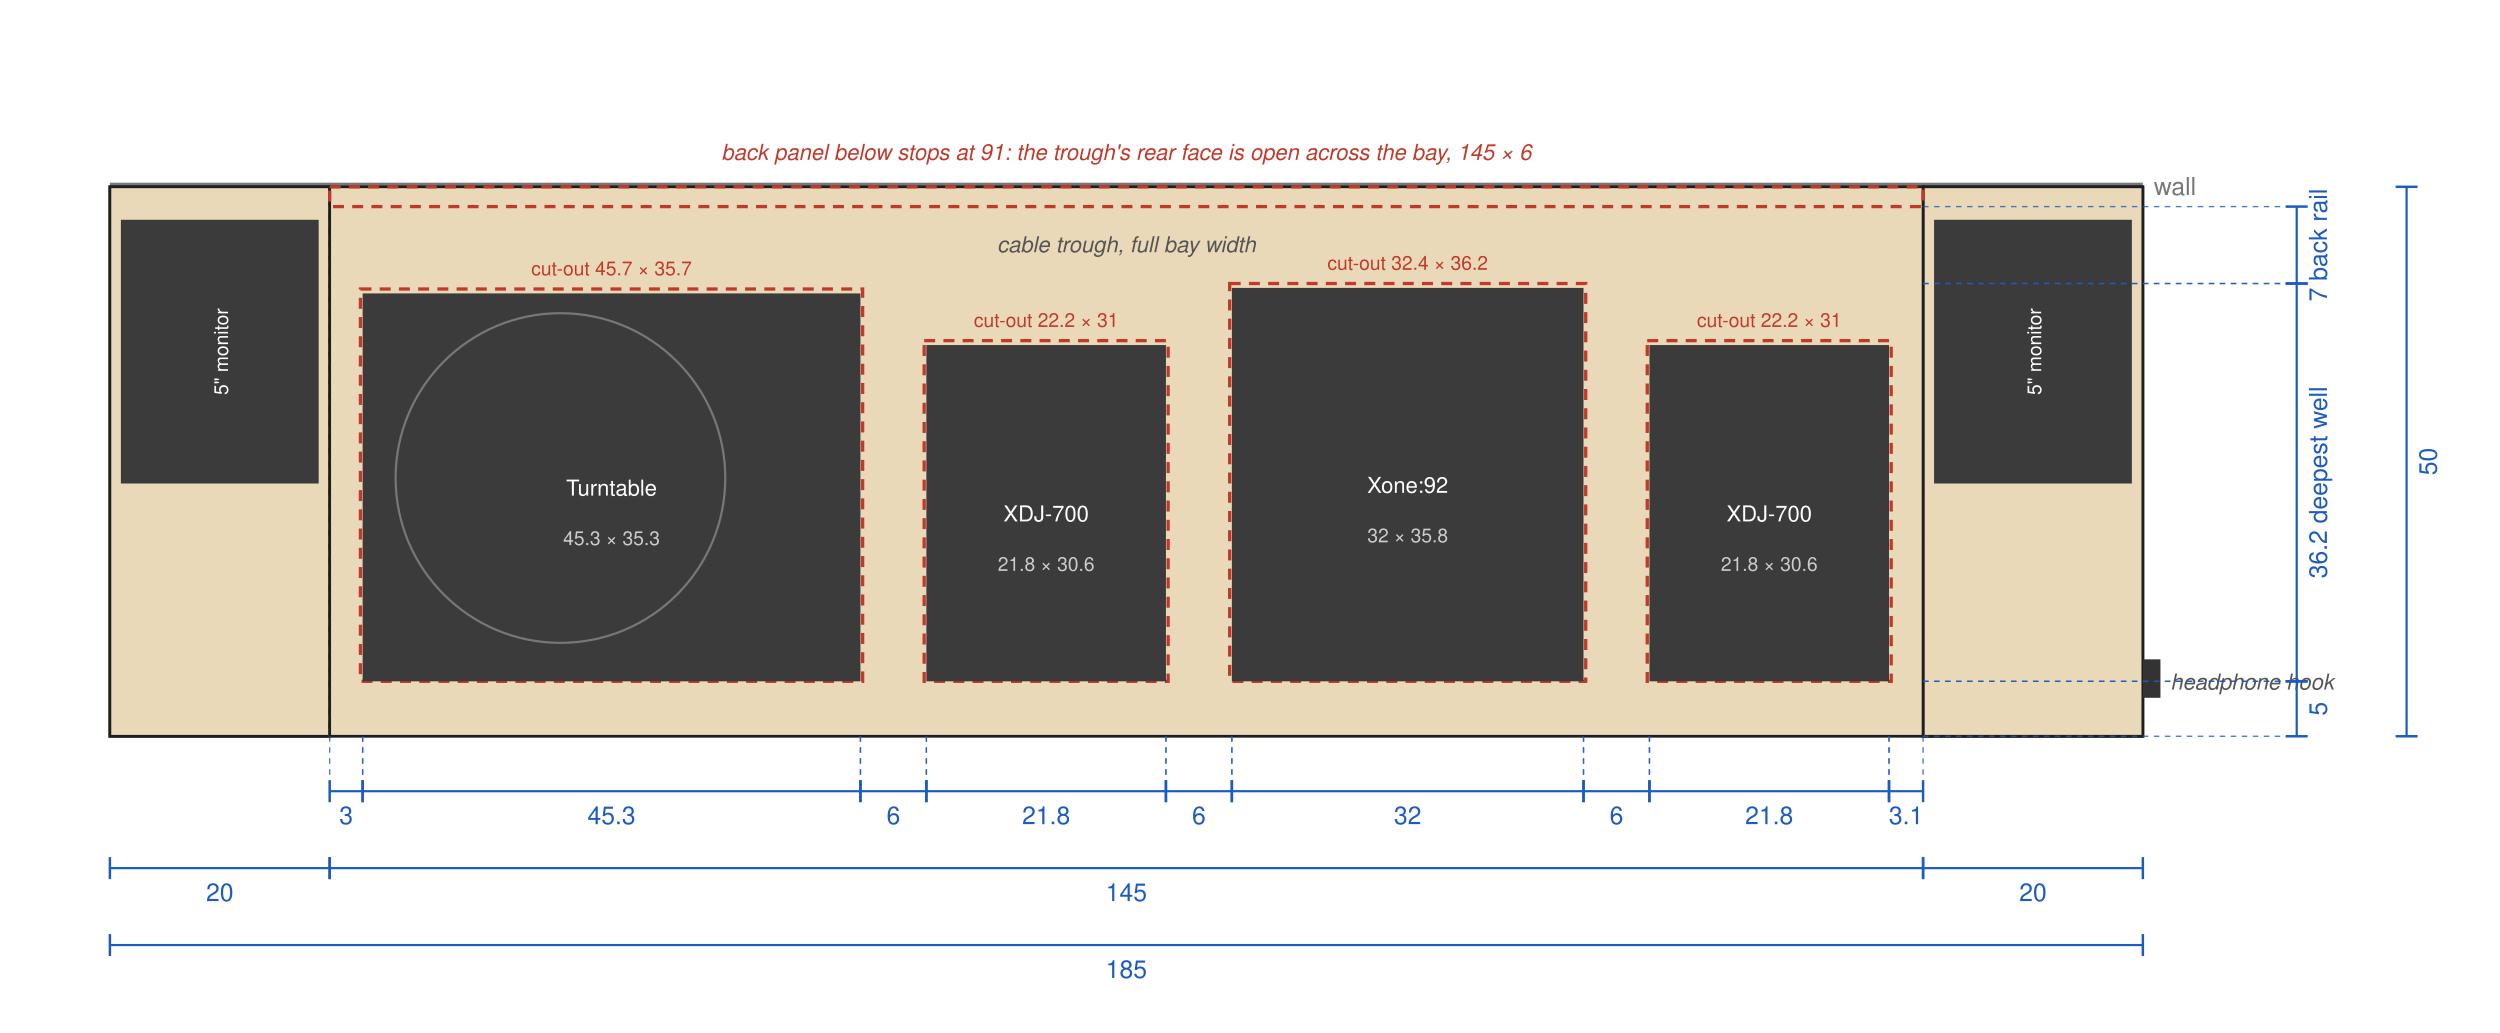
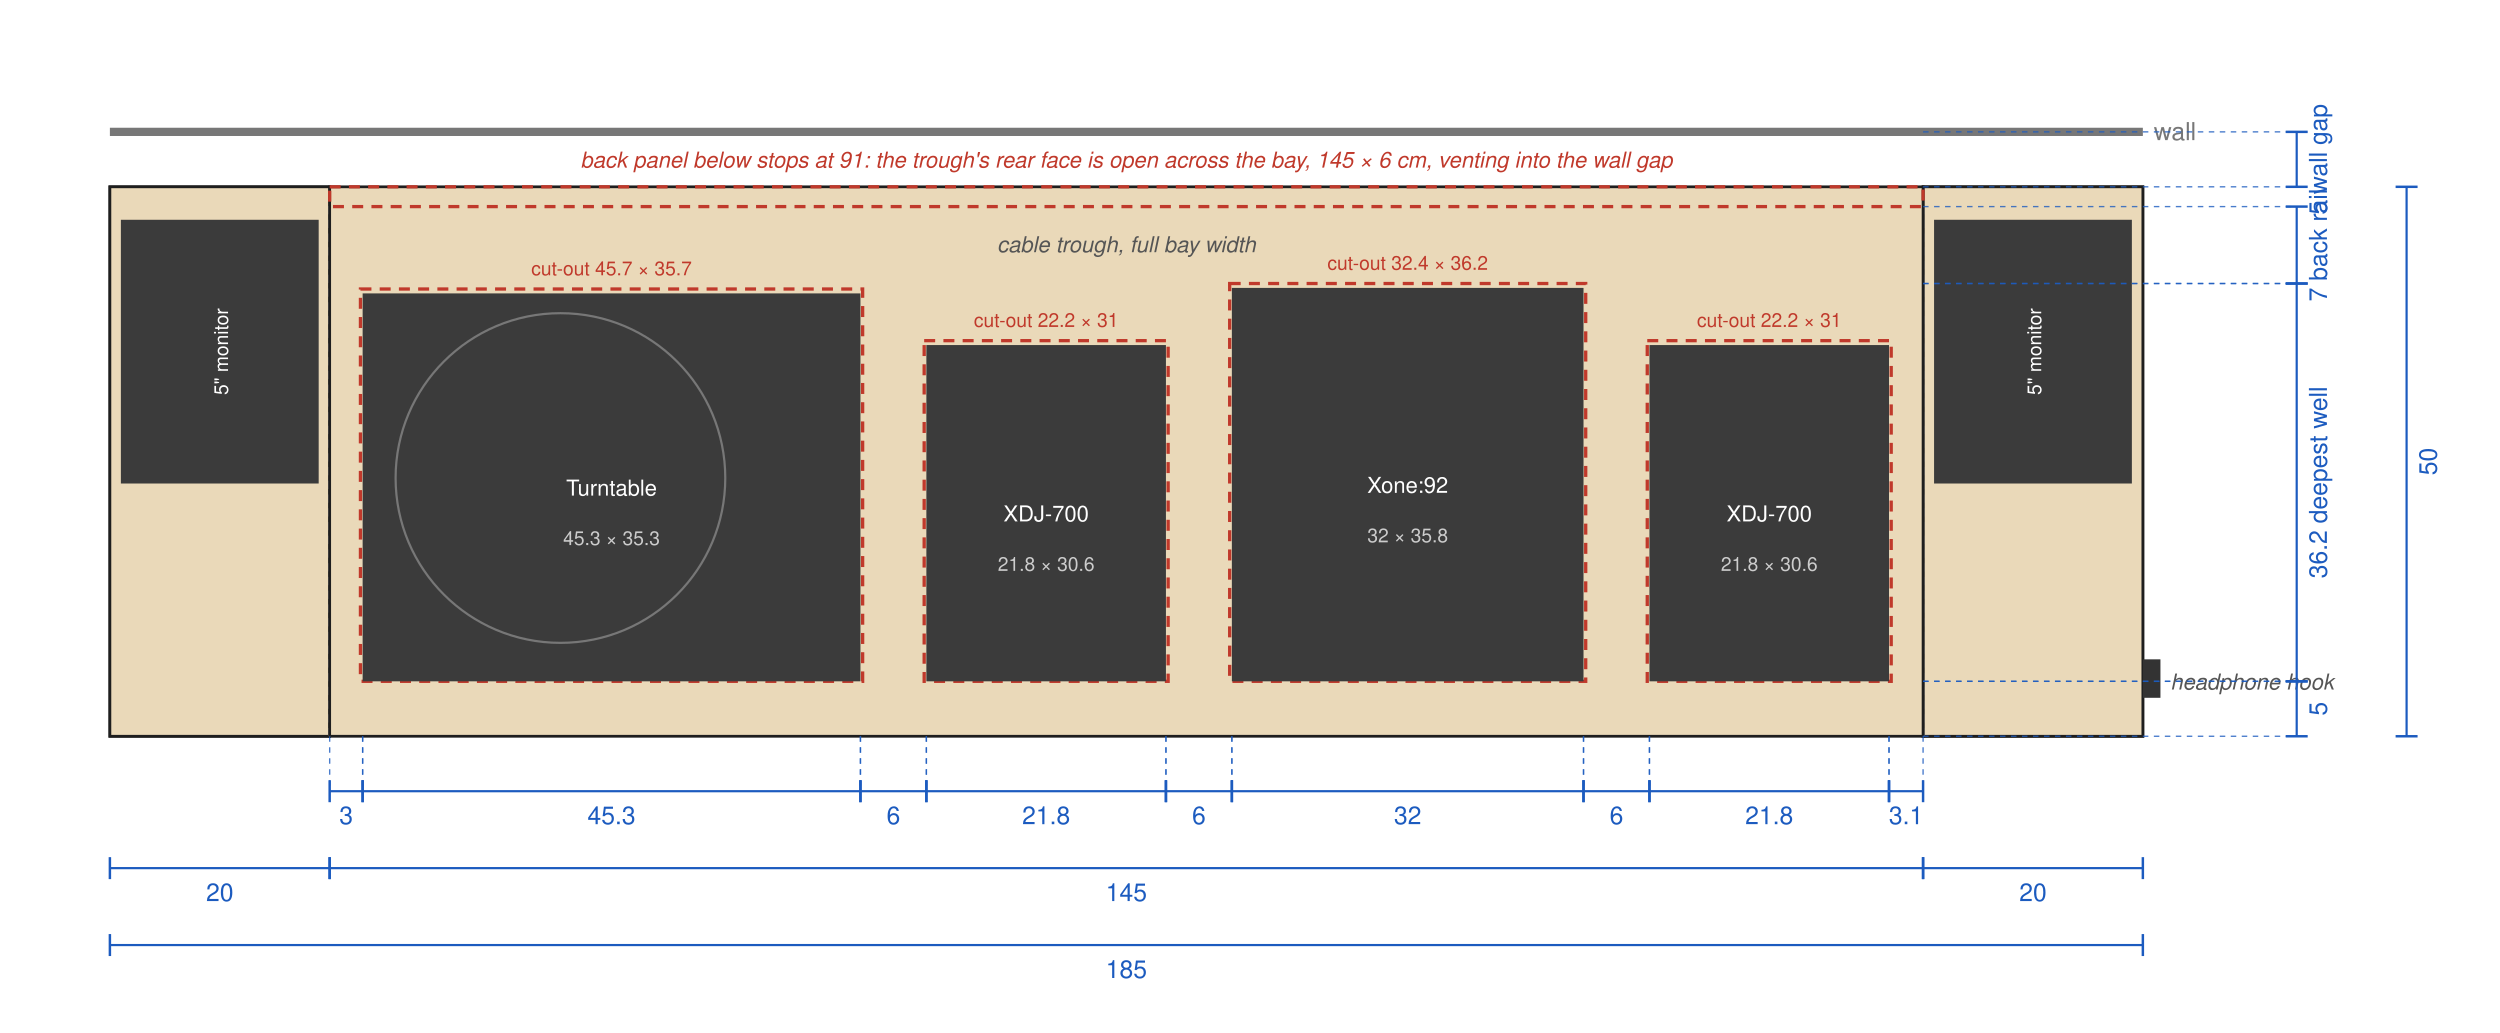
<svg xmlns="http://www.w3.org/2000/svg" viewBox="0 0 910 376" width="910" height="376" font-family="Helvetica Neue, Helvetica, Arial, sans-serif">
  <rect width="910" height="376" fill="white" />
-   <line x1="40.0" y1="68.0" x2="780.0" y2="68.0" stroke="#777" stroke-width="3" opacity="1.0" />
-   <text x="784.0" y="71.0" font-size="9" text-anchor="start" fill="#777" font-weight="normal">wall</text>
+   <line x1="40.0" y1="48.0" x2="780.0" y2="48.0" stroke="#777" stroke-width="3" opacity="1.0" />
+   <text x="784.0" y="51.0" font-size="9" text-anchor="start" fill="#777" font-weight="normal">wall</text>
  <rect x="40.0" y="68.0" width="80.0" height="200.0" fill="#D6BE94" stroke="#1E1E1E" stroke-width="1.0" opacity="1.0" />
  <rect x="40.0" y="68.0" width="80.0" height="200.0" fill="#EAD9B9" stroke="#1E1E1E" stroke-width="1.0" opacity="1.0" />
  <line x1="120.0" y1="268.0" x2="120.0" y2="68.0" stroke="#9A9A9A" stroke-width="1.0" stroke-dasharray="3,2" opacity="1.0" />
  <rect x="44.0" y="80.0" width="72.0" height="96.0" fill="#3B3B3B" stroke="none" stroke-width="1.0" opacity="1.0" />
  <text x="83.0" y="128.0" font-size="7" text-anchor="middle" fill="white" font-weight="normal" transform="rotate(-90 83.0 128.0)">5" monitor</text>
  <rect x="700.0" y="68.0" width="80.0" height="200.0" fill="#D6BE94" stroke="#1E1E1E" stroke-width="1.0" opacity="1.0" />
  <rect x="700.0" y="68.0" width="80.0" height="200.0" fill="#EAD9B9" stroke="#1E1E1E" stroke-width="1.0" opacity="1.0" />
  <line x1="700.0" y1="268.0" x2="700.0" y2="68.0" stroke="#9A9A9A" stroke-width="1.0" stroke-dasharray="3,2" opacity="1.0" />
  <rect x="704.0" y="80.0" width="72.0" height="96.0" fill="#3B3B3B" stroke="none" stroke-width="1.0" opacity="1.0" />
  <text x="743.0" y="128.0" font-size="7" text-anchor="middle" fill="white" font-weight="normal" transform="rotate(-90 743.0 128.0)">5" monitor</text>
  <rect x="120.0" y="68.0" width="580.0" height="200.0" fill="#EAD9B9" stroke="#1E1E1E" stroke-width="1.0" opacity="1.0" />
  <rect x="131.2" y="105.2" width="182.8" height="142.8" fill="none" stroke="#C0392B" stroke-width="1.2" stroke-dasharray="4,3" opacity="1.0" />
  <text x="222.6" y="100.2" font-size="7" text-anchor="middle" fill="#C0392B" font-weight="normal">cut-out 45.7 × 35.7</text>
  <rect x="336.4" y="124.0" width="88.8" height="124.0" fill="none" stroke="#C0392B" stroke-width="1.2" stroke-dasharray="4,3" opacity="1.0" />
  <text x="380.8" y="119.0" font-size="7" text-anchor="middle" fill="#C0392B" font-weight="normal">cut-out 22.2 × 31</text>
  <rect x="447.6" y="103.2" width="129.6" height="144.8" fill="none" stroke="#C0392B" stroke-width="1.2" stroke-dasharray="4,3" opacity="1.0" />
  <text x="512.4" y="98.2" font-size="7" text-anchor="middle" fill="#C0392B" font-weight="normal">cut-out 32.4 × 36.2</text>
  <rect x="599.6" y="124.0" width="88.8" height="124.0" fill="none" stroke="#C0392B" stroke-width="1.2" stroke-dasharray="4,3" opacity="1.0" />
  <text x="644.0" y="119.0" font-size="7" text-anchor="middle" fill="#C0392B" font-weight="normal">cut-out 22.2 × 31</text>
  <text x="410.0" y="91.8" font-size="8" text-anchor="middle" fill="#555" font-weight="normal" font-style="italic">cable trough, full bay width</text>
  <rect x="120.0" y="68.0" width="580.0" height="7.2" fill="none" stroke="#C0392B" stroke-width="1.2" stroke-dasharray="4,3" opacity="1.0" />
-   <text x="410.0" y="58.2" font-size="8" text-anchor="middle" fill="#C0392B" font-weight="normal" font-style="italic">back panel below stops at 91: the trough's rear face is open across the bay, 145 × 6</text>
+   <text x="410.0" y="61.0" font-size="8" text-anchor="middle" fill="#C0392B" font-weight="normal" font-style="italic">back panel below stops at 91: the trough's rear face is open across the bay, 145 × 6 cm, venting into the wall gap</text>
  <rect x="132.0" y="106.8" width="181.2" height="141.2" fill="#3B3B3B" stroke="none" stroke-width="1.0" opacity="1.0" />
  <text x="222.6" y="180.4" font-size="8" text-anchor="middle" fill="white" font-weight="normal">Turntable</text>
  <text x="222.6" y="198.4" font-size="7" text-anchor="middle" fill="#ccc" font-weight="normal">45.3 × 35.3</text>
  <rect x="337.2" y="125.6" width="87.2" height="122.4" fill="#3B3B3B" stroke="none" stroke-width="1.0" opacity="1.0" />
  <text x="380.8" y="189.8" font-size="8" text-anchor="middle" fill="white" font-weight="normal">XDJ-700</text>
  <text x="380.8" y="207.8" font-size="7" text-anchor="middle" fill="#ccc" font-weight="normal">21.8 × 30.6</text>
  <rect x="448.4" y="104.8" width="128.0" height="143.2" fill="#3B3B3B" stroke="none" stroke-width="1.0" opacity="1.0" />
  <text x="512.4" y="179.4" font-size="8" text-anchor="middle" fill="white" font-weight="normal">Xone:92</text>
  <text x="512.4" y="197.4" font-size="7" text-anchor="middle" fill="#ccc" font-weight="normal">32 × 35.8</text>
  <rect x="600.4" y="125.6" width="87.2" height="122.4" fill="#3B3B3B" stroke="none" stroke-width="1.0" opacity="1.0" />
  <text x="644.0" y="189.8" font-size="8" text-anchor="middle" fill="white" font-weight="normal">XDJ-700</text>
  <text x="644.0" y="207.8" font-size="7" text-anchor="middle" fill="#ccc" font-weight="normal">21.8 × 30.6</text>
  <circle cx="204.0" cy="174.0" r="60.0" fill="none" stroke="#777" stroke-width="0.8" />
  <rect x="780.0" y="240.0" width="6.4" height="14.0" fill="#333" stroke="none" stroke-width="1.0" opacity="1.0" />
  <text x="790.0" y="251.0" font-size="8" text-anchor="start" fill="#555" font-weight="normal" font-style="italic">headphone hook</text>
  <line x1="120.0" y1="268.0" x2="120.0" y2="288.0" stroke="#1C5BBF" stroke-width="0.5" stroke-dasharray="2,2" opacity="0.8" />
  <line x1="132.0" y1="268.0" x2="132.0" y2="288.0" stroke="#1C5BBF" stroke-width="0.5" stroke-dasharray="2,2" opacity="0.8" />
  <line x1="120.0" y1="288.0" x2="132.0" y2="288.0" stroke="#1C5BBF" stroke-width="0.8" opacity="1.0" />
  <line x1="120.0" y1="284.0" x2="120.0" y2="292.0" stroke="#1C5BBF" stroke-width="0.9" />
  <line x1="132.0" y1="284.0" x2="132.0" y2="292.0" stroke="#1C5BBF" stroke-width="0.9" />
  <text x="126.0" y="300.0" font-size="9" text-anchor="middle" fill="#1C5BBF" font-weight="normal">3</text>
  <line x1="132.0" y1="268.0" x2="132.0" y2="288.0" stroke="#1C5BBF" stroke-width="0.5" stroke-dasharray="2,2" opacity="0.8" />
  <line x1="313.2" y1="268.0" x2="313.2" y2="288.0" stroke="#1C5BBF" stroke-width="0.5" stroke-dasharray="2,2" opacity="0.8" />
  <line x1="132.0" y1="288.0" x2="313.2" y2="288.0" stroke="#1C5BBF" stroke-width="0.8" opacity="1.0" />
  <line x1="132.0" y1="284.0" x2="132.0" y2="292.0" stroke="#1C5BBF" stroke-width="0.9" />
  <line x1="313.2" y1="284.0" x2="313.2" y2="292.0" stroke="#1C5BBF" stroke-width="0.9" />
  <text x="222.6" y="300.0" font-size="9" text-anchor="middle" fill="#1C5BBF" font-weight="normal">45.3</text>
  <line x1="313.2" y1="268.0" x2="313.2" y2="288.0" stroke="#1C5BBF" stroke-width="0.5" stroke-dasharray="2,2" opacity="0.8" />
  <line x1="337.2" y1="268.0" x2="337.2" y2="288.0" stroke="#1C5BBF" stroke-width="0.5" stroke-dasharray="2,2" opacity="0.8" />
  <line x1="313.2" y1="288.0" x2="337.2" y2="288.0" stroke="#1C5BBF" stroke-width="0.8" opacity="1.0" />
  <line x1="313.2" y1="284.0" x2="313.2" y2="292.0" stroke="#1C5BBF" stroke-width="0.9" />
  <line x1="337.2" y1="284.0" x2="337.2" y2="292.0" stroke="#1C5BBF" stroke-width="0.9" />
  <text x="325.2" y="300.0" font-size="9" text-anchor="middle" fill="#1C5BBF" font-weight="normal">6</text>
  <line x1="337.2" y1="268.0" x2="337.2" y2="288.0" stroke="#1C5BBF" stroke-width="0.5" stroke-dasharray="2,2" opacity="0.8" />
  <line x1="424.4" y1="268.0" x2="424.4" y2="288.0" stroke="#1C5BBF" stroke-width="0.5" stroke-dasharray="2,2" opacity="0.8" />
  <line x1="337.2" y1="288.0" x2="424.4" y2="288.0" stroke="#1C5BBF" stroke-width="0.8" opacity="1.0" />
  <line x1="337.2" y1="284.0" x2="337.2" y2="292.0" stroke="#1C5BBF" stroke-width="0.9" />
  <line x1="424.4" y1="284.0" x2="424.4" y2="292.0" stroke="#1C5BBF" stroke-width="0.9" />
  <text x="380.8" y="300.0" font-size="9" text-anchor="middle" fill="#1C5BBF" font-weight="normal">21.8</text>
  <line x1="424.4" y1="268.0" x2="424.4" y2="288.0" stroke="#1C5BBF" stroke-width="0.5" stroke-dasharray="2,2" opacity="0.8" />
  <line x1="448.4" y1="268.0" x2="448.4" y2="288.0" stroke="#1C5BBF" stroke-width="0.5" stroke-dasharray="2,2" opacity="0.8" />
  <line x1="424.4" y1="288.0" x2="448.4" y2="288.0" stroke="#1C5BBF" stroke-width="0.8" opacity="1.0" />
  <line x1="424.4" y1="284.0" x2="424.4" y2="292.0" stroke="#1C5BBF" stroke-width="0.9" />
  <line x1="448.4" y1="284.0" x2="448.4" y2="292.0" stroke="#1C5BBF" stroke-width="0.9" />
  <text x="436.4" y="300.0" font-size="9" text-anchor="middle" fill="#1C5BBF" font-weight="normal">6</text>
  <line x1="448.4" y1="268.0" x2="448.4" y2="288.0" stroke="#1C5BBF" stroke-width="0.5" stroke-dasharray="2,2" opacity="0.8" />
  <line x1="576.4" y1="268.0" x2="576.4" y2="288.0" stroke="#1C5BBF" stroke-width="0.5" stroke-dasharray="2,2" opacity="0.8" />
  <line x1="448.4" y1="288.0" x2="576.4" y2="288.0" stroke="#1C5BBF" stroke-width="0.8" opacity="1.0" />
  <line x1="448.4" y1="284.0" x2="448.4" y2="292.0" stroke="#1C5BBF" stroke-width="0.9" />
  <line x1="576.4" y1="284.0" x2="576.4" y2="292.0" stroke="#1C5BBF" stroke-width="0.9" />
  <text x="512.4" y="300.0" font-size="9" text-anchor="middle" fill="#1C5BBF" font-weight="normal">32</text>
  <line x1="576.4" y1="268.0" x2="576.4" y2="288.0" stroke="#1C5BBF" stroke-width="0.5" stroke-dasharray="2,2" opacity="0.8" />
  <line x1="600.4" y1="268.0" x2="600.4" y2="288.0" stroke="#1C5BBF" stroke-width="0.5" stroke-dasharray="2,2" opacity="0.8" />
  <line x1="576.4" y1="288.0" x2="600.4" y2="288.0" stroke="#1C5BBF" stroke-width="0.8" opacity="1.0" />
  <line x1="576.4" y1="284.0" x2="576.4" y2="292.0" stroke="#1C5BBF" stroke-width="0.9" />
  <line x1="600.4" y1="284.0" x2="600.4" y2="292.0" stroke="#1C5BBF" stroke-width="0.9" />
  <text x="588.4" y="300.0" font-size="9" text-anchor="middle" fill="#1C5BBF" font-weight="normal">6</text>
  <line x1="600.4" y1="268.0" x2="600.4" y2="288.0" stroke="#1C5BBF" stroke-width="0.5" stroke-dasharray="2,2" opacity="0.8" />
  <line x1="687.6" y1="268.0" x2="687.6" y2="288.0" stroke="#1C5BBF" stroke-width="0.5" stroke-dasharray="2,2" opacity="0.8" />
  <line x1="600.4" y1="288.0" x2="687.6" y2="288.0" stroke="#1C5BBF" stroke-width="0.8" opacity="1.0" />
  <line x1="600.4" y1="284.0" x2="600.4" y2="292.0" stroke="#1C5BBF" stroke-width="0.9" />
  <line x1="687.6" y1="284.0" x2="687.6" y2="292.0" stroke="#1C5BBF" stroke-width="0.9" />
  <text x="644.0" y="300.0" font-size="9" text-anchor="middle" fill="#1C5BBF" font-weight="normal">21.8</text>
  <line x1="687.6" y1="268.0" x2="687.6" y2="288.0" stroke="#1C5BBF" stroke-width="0.5" stroke-dasharray="2,2" opacity="0.8" />
  <line x1="700.0" y1="268.0" x2="700.0" y2="288.0" stroke="#1C5BBF" stroke-width="0.5" stroke-dasharray="2,2" opacity="0.8" />
  <line x1="687.6" y1="288.0" x2="700.0" y2="288.0" stroke="#1C5BBF" stroke-width="0.8" opacity="1.0" />
  <line x1="687.6" y1="284.0" x2="687.6" y2="292.0" stroke="#1C5BBF" stroke-width="0.9" />
  <line x1="700.0" y1="284.0" x2="700.0" y2="292.0" stroke="#1C5BBF" stroke-width="0.9" />
  <text x="693.8" y="300.0" font-size="9" text-anchor="middle" fill="#1C5BBF" font-weight="normal">3.1</text>
  <line x1="40.0" y1="316.0" x2="120.0" y2="316.0" stroke="#1C5BBF" stroke-width="0.8" opacity="1.0" />
  <line x1="40.0" y1="312.0" x2="40.0" y2="320.0" stroke="#1C5BBF" stroke-width="0.9" />
  <line x1="120.0" y1="312.0" x2="120.0" y2="320.0" stroke="#1C5BBF" stroke-width="0.9" />
  <text x="80.0" y="328.0" font-size="9" text-anchor="middle" fill="#1C5BBF" font-weight="normal">20</text>
  <line x1="120.0" y1="316.0" x2="700.0" y2="316.0" stroke="#1C5BBF" stroke-width="0.8" opacity="1.0" />
  <line x1="120.0" y1="312.0" x2="120.0" y2="320.0" stroke="#1C5BBF" stroke-width="0.9" />
  <line x1="700.0" y1="312.0" x2="700.0" y2="320.0" stroke="#1C5BBF" stroke-width="0.9" />
  <text x="410.0" y="328.0" font-size="9" text-anchor="middle" fill="#1C5BBF" font-weight="normal">145</text>
  <line x1="700.0" y1="316.0" x2="780.0" y2="316.0" stroke="#1C5BBF" stroke-width="0.8" opacity="1.0" />
  <line x1="700.0" y1="312.0" x2="700.0" y2="320.0" stroke="#1C5BBF" stroke-width="0.9" />
  <line x1="780.0" y1="312.0" x2="780.0" y2="320.0" stroke="#1C5BBF" stroke-width="0.9" />
  <text x="740.0" y="328.0" font-size="9" text-anchor="middle" fill="#1C5BBF" font-weight="normal">20</text>
  <line x1="40.0" y1="344.0" x2="780.0" y2="344.0" stroke="#1C5BBF" stroke-width="0.8" opacity="1.0" />
  <line x1="40.0" y1="340.0" x2="40.0" y2="348.0" stroke="#1C5BBF" stroke-width="0.9" />
  <line x1="780.0" y1="340.0" x2="780.0" y2="348.0" stroke="#1C5BBF" stroke-width="0.9" />
  <text x="410.0" y="356.0" font-size="9" text-anchor="middle" fill="#1C5BBF" font-weight="normal">185</text>
  <line x1="700.0" y1="268.0" x2="836.0" y2="268.0" stroke="#1C5BBF" stroke-width="0.5" stroke-dasharray="2,2" opacity="0.8" />
  <line x1="700.0" y1="248.0" x2="836.0" y2="248.0" stroke="#1C5BBF" stroke-width="0.5" stroke-dasharray="2,2" opacity="0.8" />
  <line x1="836.0" y1="268.0" x2="836.0" y2="248.0" stroke="#1C5BBF" stroke-width="0.8" opacity="1.0" />
  <line x1="832.0" y1="268.0" x2="840.0" y2="268.0" stroke="#1C5BBF" stroke-width="0.9" />
  <line x1="832.0" y1="248.0" x2="840.0" y2="248.0" stroke="#1C5BBF" stroke-width="0.9" />
  <text x="847.0" y="258.0" font-size="9" text-anchor="middle" fill="#1C5BBF" font-weight="normal" transform="rotate(-90 847.0 258.0)">5</text>
  <line x1="700.0" y1="248.0" x2="836.0" y2="248.0" stroke="#1C5BBF" stroke-width="0.5" stroke-dasharray="2,2" opacity="0.8" />
  <line x1="700.0" y1="103.2" x2="836.0" y2="103.2" stroke="#1C5BBF" stroke-width="0.5" stroke-dasharray="2,2" opacity="0.8" />
  <line x1="836.0" y1="248.0" x2="836.0" y2="103.2" stroke="#1C5BBF" stroke-width="0.8" opacity="1.0" />
  <line x1="832.0" y1="248.0" x2="840.0" y2="248.0" stroke="#1C5BBF" stroke-width="0.9" />
  <line x1="832.0" y1="103.2" x2="840.0" y2="103.2" stroke="#1C5BBF" stroke-width="0.9" />
  <text x="847.0" y="175.6" font-size="9" text-anchor="middle" fill="#1C5BBF" font-weight="normal" transform="rotate(-90 847.0 175.6)">36.2 deepest well</text>
  <line x1="700.0" y1="103.2" x2="836.0" y2="103.2" stroke="#1C5BBF" stroke-width="0.5" stroke-dasharray="2,2" opacity="0.8" />
  <line x1="700.0" y1="75.2" x2="836.0" y2="75.2" stroke="#1C5BBF" stroke-width="0.5" stroke-dasharray="2,2" opacity="0.8" />
  <line x1="836.0" y1="103.2" x2="836.0" y2="75.2" stroke="#1C5BBF" stroke-width="0.8" opacity="1.0" />
  <line x1="832.0" y1="103.2" x2="840.0" y2="103.2" stroke="#1C5BBF" stroke-width="0.9" />
  <line x1="832.0" y1="75.2" x2="840.0" y2="75.2" stroke="#1C5BBF" stroke-width="0.9" />
  <text x="847.0" y="89.2" font-size="9" text-anchor="middle" fill="#1C5BBF" font-weight="normal" transform="rotate(-90 847.0 89.2)">7 back rail</text>
+   <line x1="700.0" y1="68.0" x2="836.0" y2="68.0" stroke="#1C5BBF" stroke-width="0.5" stroke-dasharray="2,2" opacity="0.8" />
+   <line x1="700.0" y1="48.0" x2="836.0" y2="48.0" stroke="#1C5BBF" stroke-width="0.5" stroke-dasharray="2,2" opacity="0.8" />
+   <line x1="836.0" y1="68.0" x2="836.0" y2="48.0" stroke="#1C5BBF" stroke-width="0.8" opacity="1.0" />
+   <line x1="832.0" y1="68.0" x2="840.0" y2="68.0" stroke="#1C5BBF" stroke-width="0.9" />
+   <line x1="832.0" y1="48.0" x2="840.0" y2="48.0" stroke="#1C5BBF" stroke-width="0.9" />
+   <text x="847.0" y="58.0" font-size="9" text-anchor="middle" fill="#1C5BBF" font-weight="normal" transform="rotate(-90 847.0 58.0)">5 wall gap</text>
  <line x1="876.0" y1="268.0" x2="876.0" y2="68.0" stroke="#1C5BBF" stroke-width="0.8" opacity="1.0" />
  <line x1="872.0" y1="268.0" x2="880.0" y2="268.0" stroke="#1C5BBF" stroke-width="0.9" />
  <line x1="872.0" y1="68.0" x2="880.0" y2="68.0" stroke="#1C5BBF" stroke-width="0.9" />
  <text x="887.0" y="168.0" font-size="9" text-anchor="middle" fill="#1C5BBF" font-weight="normal" transform="rotate(-90 887.0 168.0)">50</text>
</svg>
